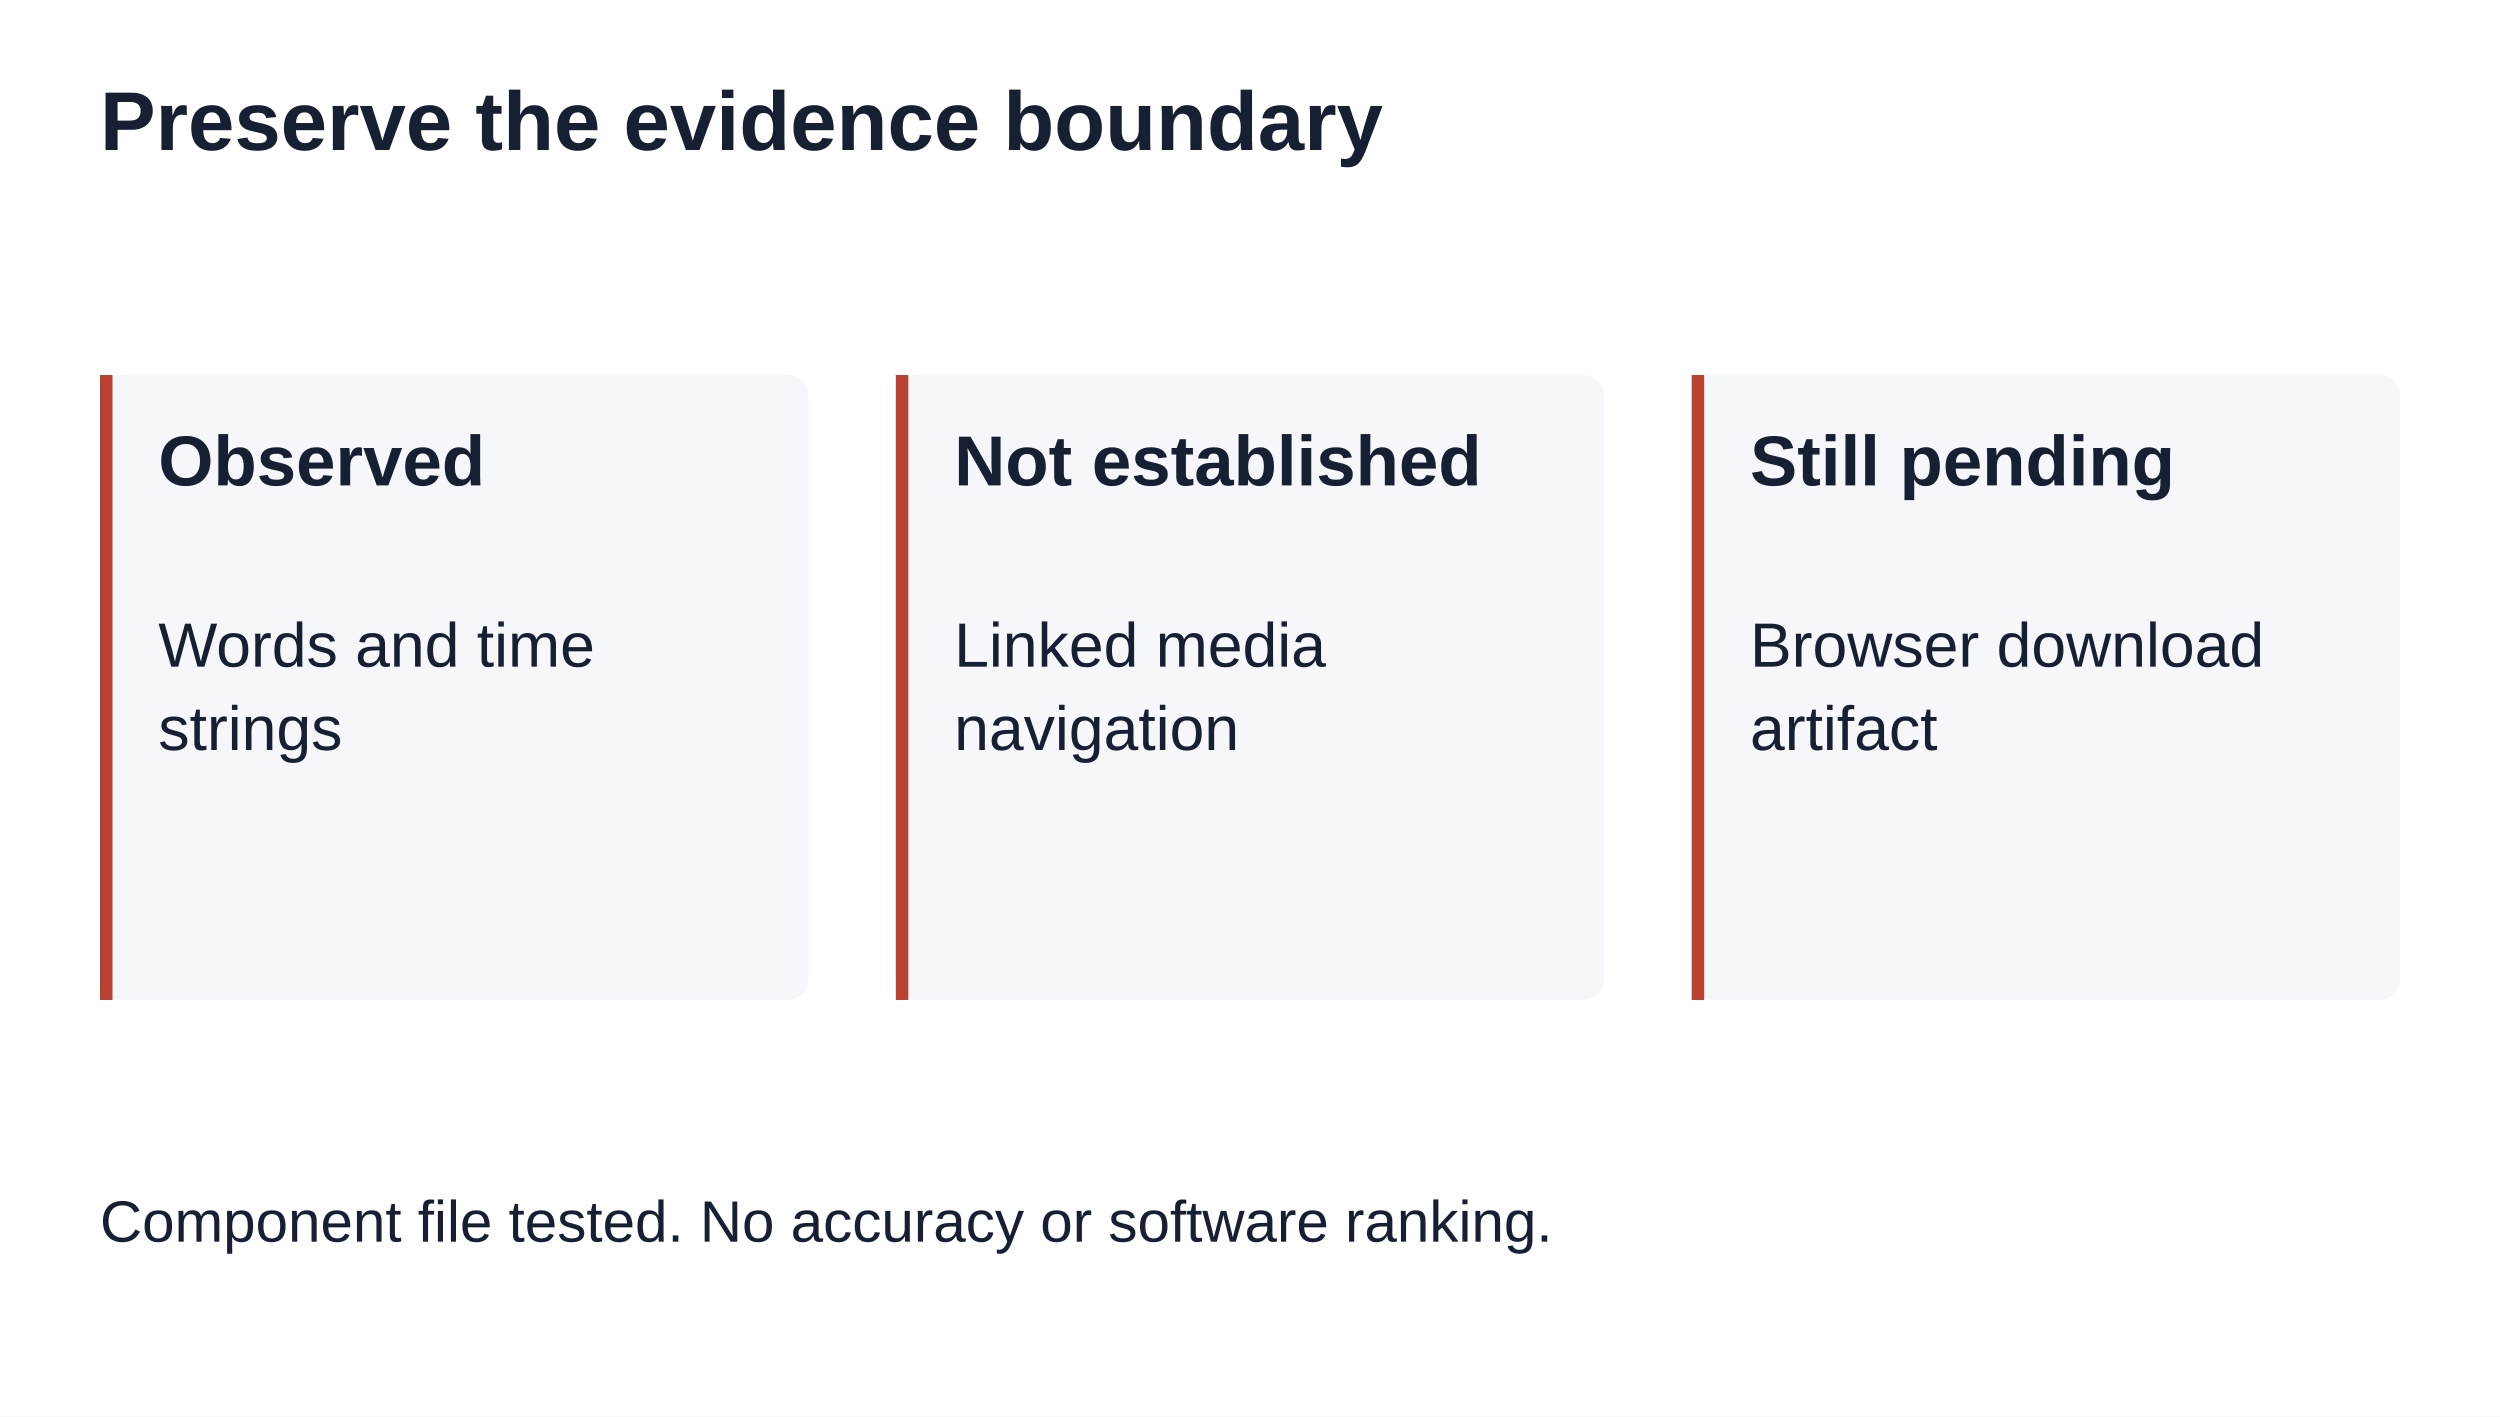
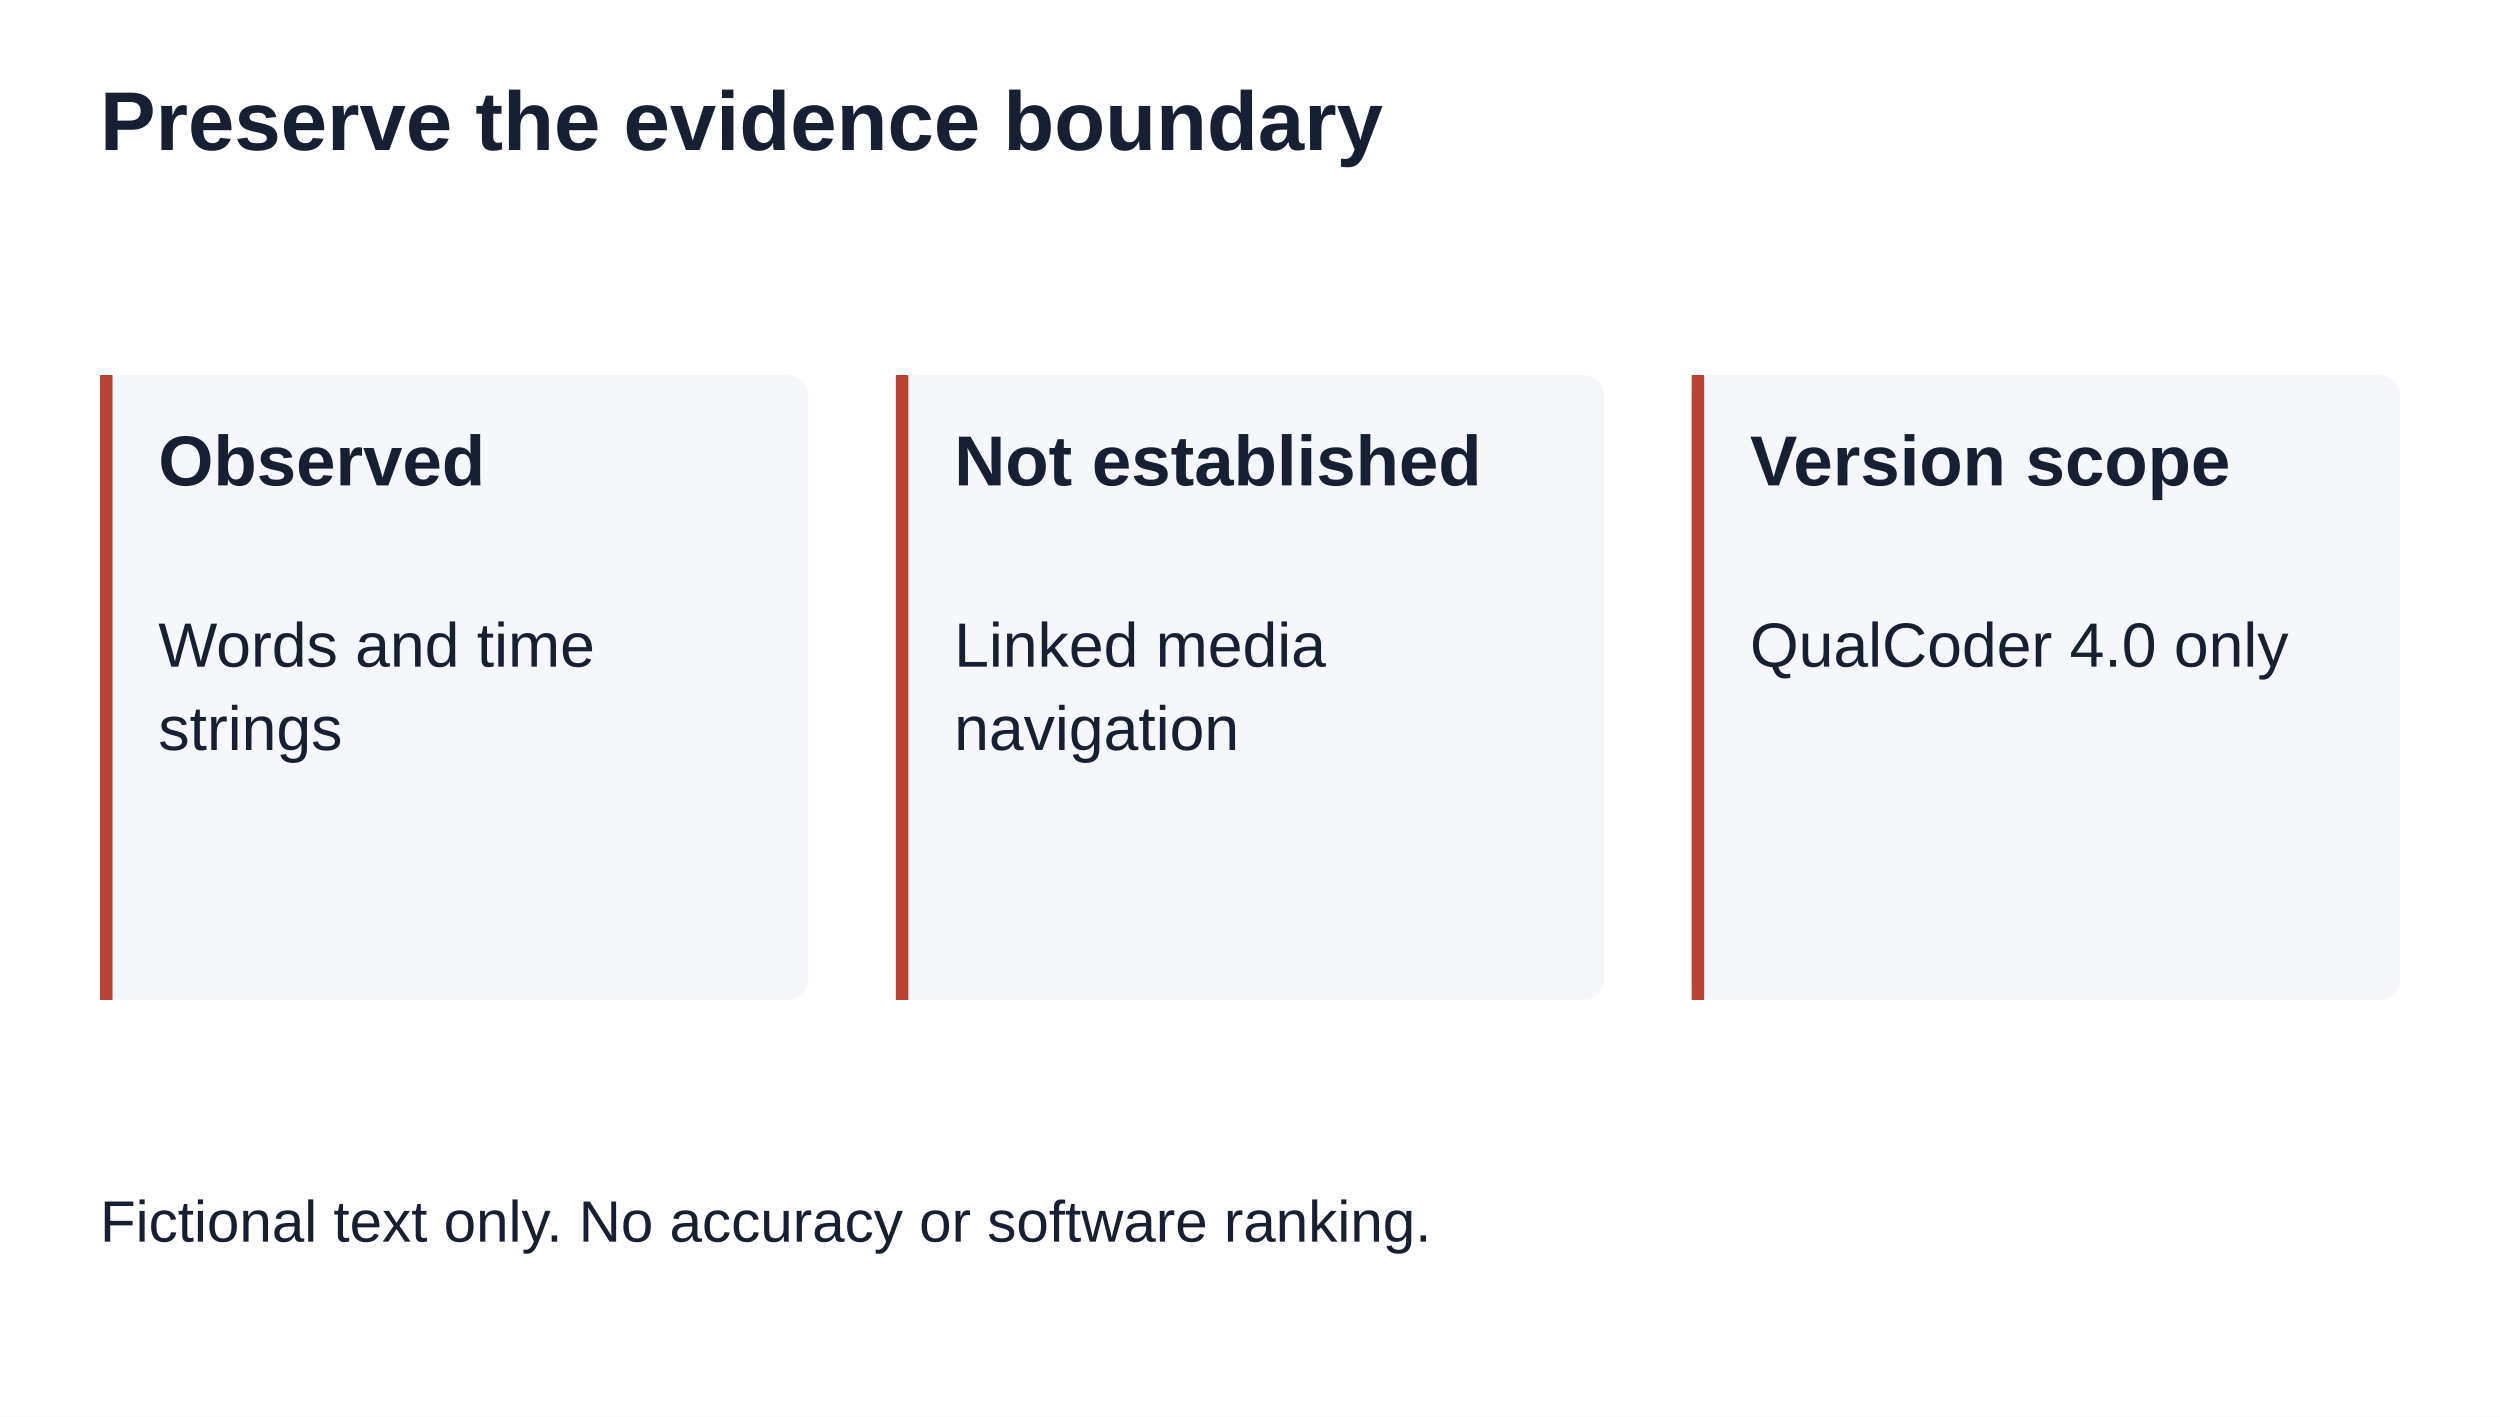
<svg xmlns="http://www.w3.org/2000/svg" width="1200" height="680" viewBox="0 0 1200 680" role="img" aria-labelledby="title desc">
  <rect width="100%" height="100%" fill="#ffffff" />
  <text x="48" y="72" fill="#172033" font-family="Segoe UI,Arial,sans-serif" font-size="40" font-weight="700">Preserve the evidence boundary</text>
  <rect x="48" y="180" width="340" height="300" rx="10" fill="#f5f7fa" />
  <rect x="48" y="180" width="6" height="300" fill="#b94332" />
  <text x="76" y="233" fill="#172033" font-family="Segoe UI,Arial,sans-serif" font-size="34" font-weight="700">Observed</text>
  <text x="76" y="320" fill="#172033" font-family="Segoe UI,Arial,sans-serif" font-size="30" font-weight="400">Words and time</text>
  <text x="76" y="360" fill="#172033" font-family="Segoe UI,Arial,sans-serif" font-size="30" font-weight="400">strings</text>
  <rect x="430" y="180" width="340" height="300" rx="10" fill="#f5f7fa" />
  <rect x="430" y="180" width="6" height="300" fill="#b94332" />
  <text x="458" y="233" fill="#172033" font-family="Segoe UI,Arial,sans-serif" font-size="34" font-weight="700">Not established</text>
  <text x="458" y="320" fill="#172033" font-family="Segoe UI,Arial,sans-serif" font-size="30" font-weight="400">Linked media</text>
  <text x="458" y="360" fill="#172033" font-family="Segoe UI,Arial,sans-serif" font-size="30" font-weight="400">navigation</text>
  <rect x="812" y="180" width="340" height="300" rx="10" fill="#f5f7fa" />
  <rect x="812" y="180" width="6" height="300" fill="#b94332" />
-   <text x="840" y="233" fill="#172033" font-family="Segoe UI,Arial,sans-serif" font-size="34" font-weight="700">Still pending</text>
-   <text x="840" y="320" fill="#172033" font-family="Segoe UI,Arial,sans-serif" font-size="30" font-weight="400">Browser download</text>
-   <text x="840" y="360" fill="#172033" font-family="Segoe UI,Arial,sans-serif" font-size="30" font-weight="400">artifact</text>
-   <text x="48" y="596" fill="#172033" font-family="Segoe UI,Arial,sans-serif" font-size="28" font-weight="400">Component file tested. No accuracy or software ranking.</text>
+   <text x="840" y="233" fill="#172033" font-family="Segoe UI,Arial,sans-serif" font-size="34" font-weight="700">Version scope</text>
+   <text x="840" y="320" fill="#172033" font-family="Segoe UI,Arial,sans-serif" font-size="30" font-weight="400">QualCoder 4.0 only</text>
+   <text x="840" y="360" fill="#172033" font-family="Segoe UI,Arial,sans-serif" font-size="30" font-weight="400" />
+   <text x="48" y="596" fill="#172033" font-family="Segoe UI,Arial,sans-serif" font-size="28" font-weight="400">Fictional text only. No accuracy or software ranking.</text>
</svg>
